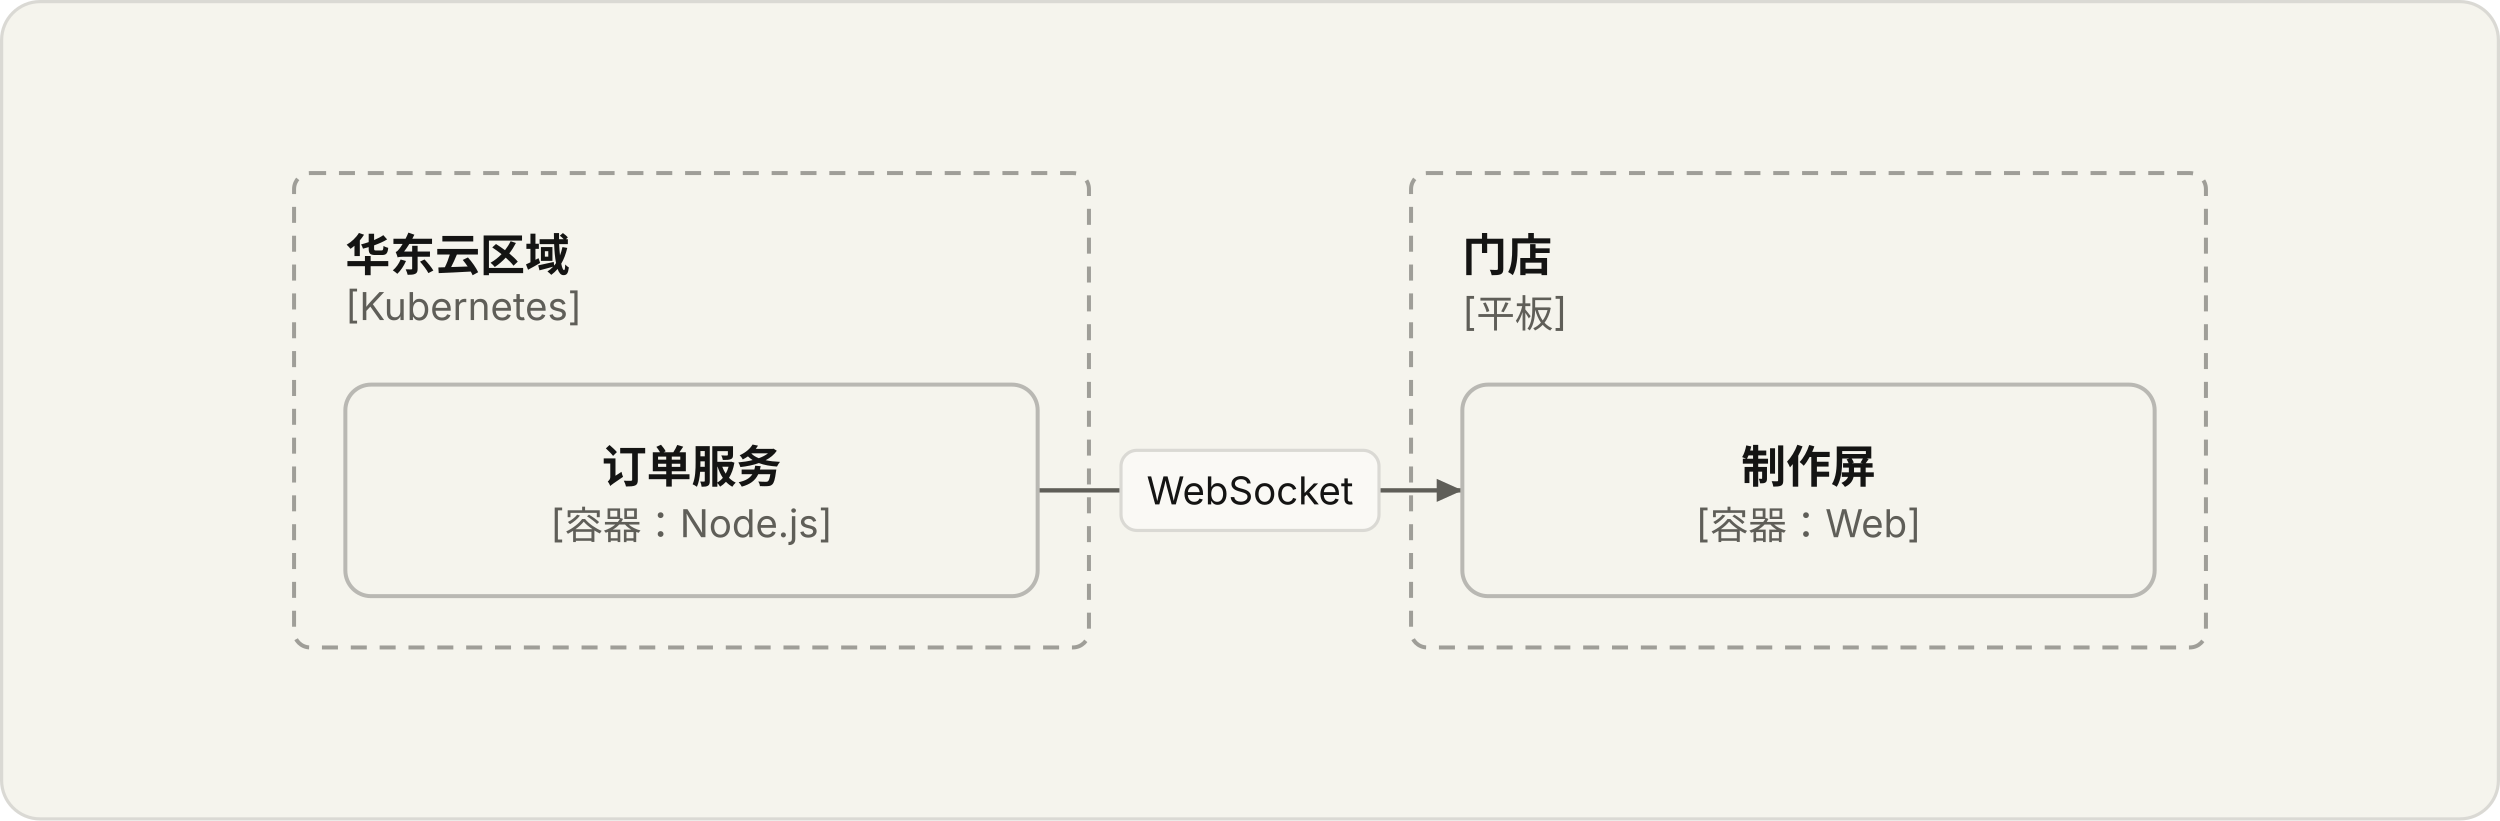
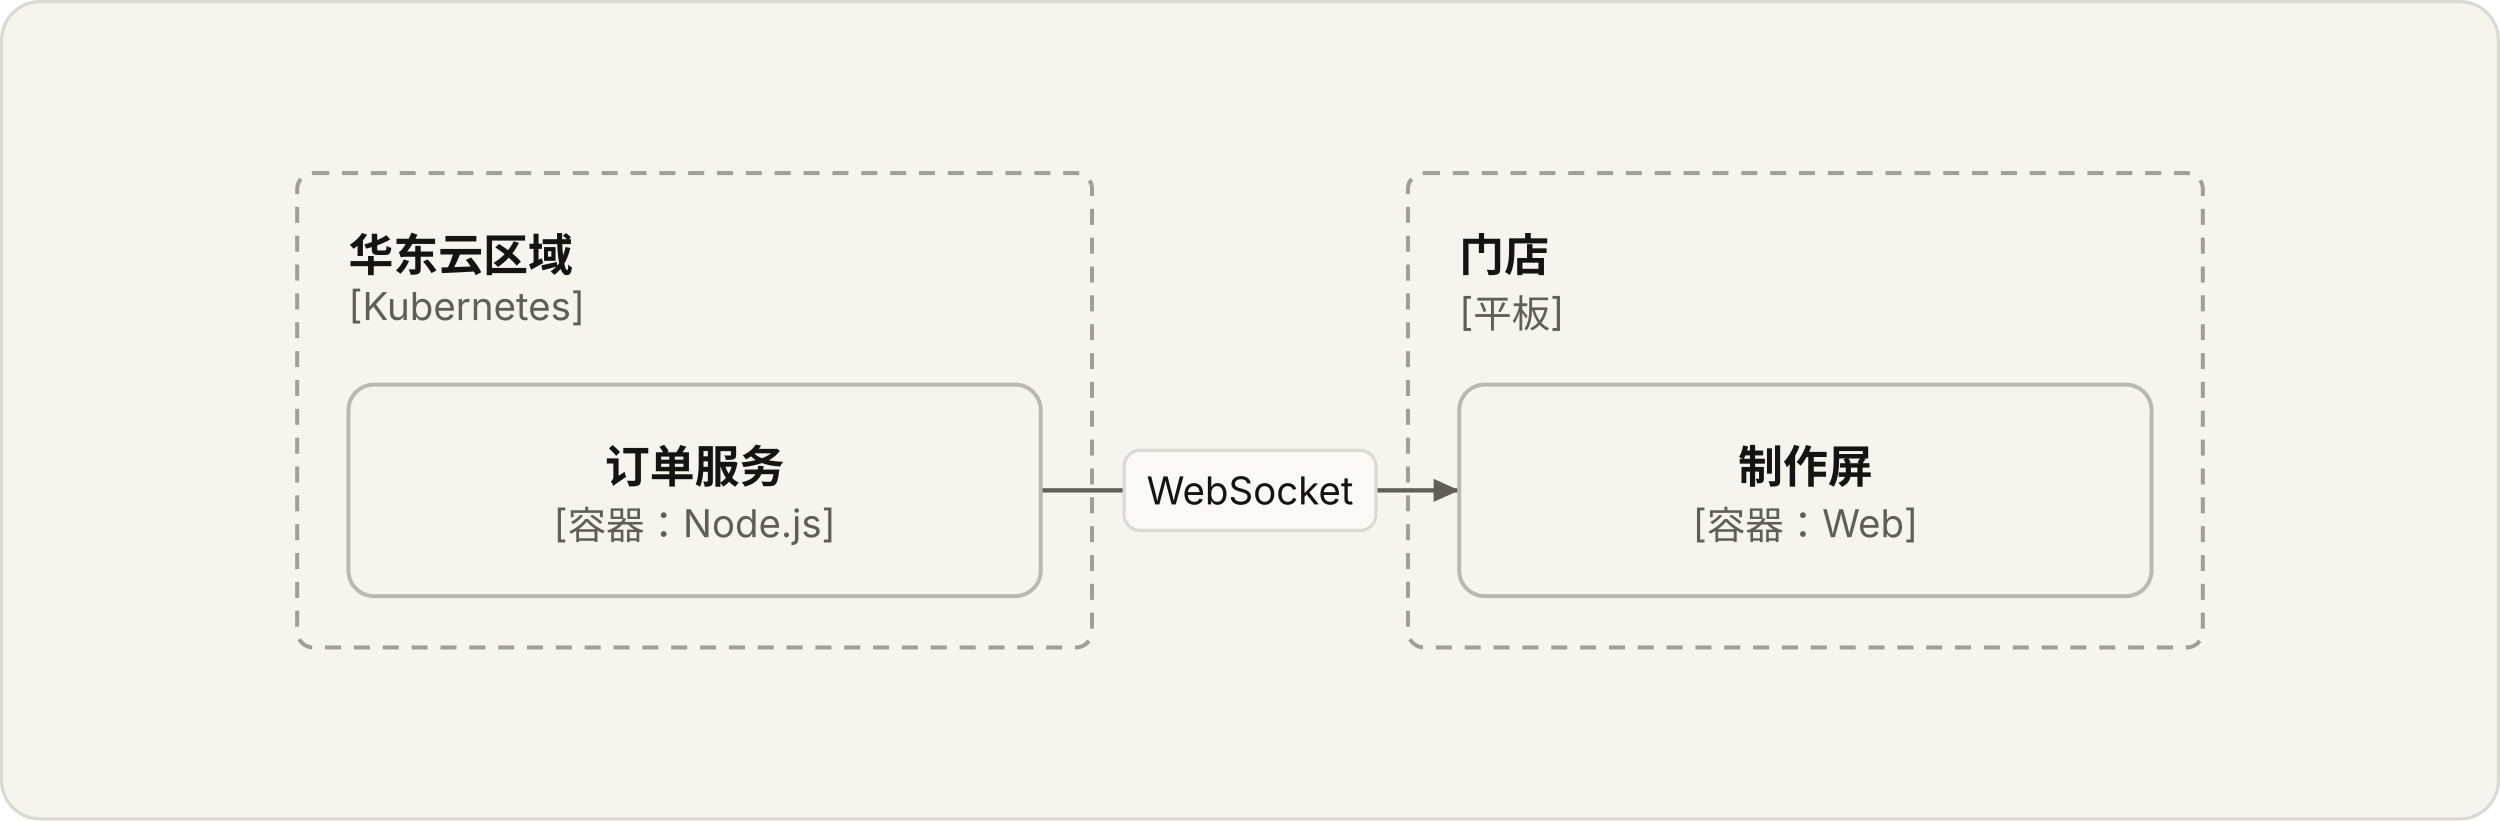
<svg xmlns="http://www.w3.org/2000/svg" width="780" height="256" viewBox="0 0 780 256" font-family="system-ui, -apple-system, BlinkMacSystemFont, &quot;Segoe UI&quot;, &quot;Noto Sans SC&quot;, &quot;Microsoft YaHei&quot;, sans-serif" role="img" lang="zh-CN">
  <rect x="0.5" y="0.5" width="779" height="255" rx="12" fill="#f5f4ed" stroke="#dad9d4" />
  <g transform="translate(11 16)">
    <svg width="758" height="224" viewBox="0 0 758 224" font-family="system-ui, -apple-system, BlinkMacSystemFont, &quot;Segoe UI&quot;, &quot;Noto Sans SC&quot;, &quot;Microsoft YaHei&quot;, sans-serif" role="img" aria-labelledby="g-diagram-C4Deployment-title">
-       <rect x="80.75" y="38" width="248" height="148" rx="5" fill="none" stroke="#9f9e98" stroke-width="1.25" stroke-dasharray="5 4" data-kc-kind="frame" data-kc-id="cloud" />
-       <text x="96.75" y="62.5" dominant-baseline="central" text-anchor="start" font-size="14" font-weight="600" fill="#141413">华东云区域</text>
-       <text x="96.75" y="79.5" dominant-baseline="central" text-anchor="start" font-size="12" font-weight="400" fill="#5f5e58">[Kubernetes]</text>
-       <rect x="429.25" y="38" width="248" height="148" rx="5" fill="none" stroke="#9f9e98" stroke-width="1.25" stroke-dasharray="5 4" data-kc-kind="frame" data-kc-id="shop" />
-       <text x="445.25" y="62.5" dominant-baseline="central" text-anchor="start" font-size="14" font-weight="600" fill="#141413">门店</text>
-       <text x="445.25" y="79.5" dominant-baseline="central" text-anchor="start" font-size="12" font-weight="400" fill="#5f5e58">[平板]</text>
-       <polyline points="312.75,137 445.25,137" fill="none" stroke="#5f5e58" stroke-width="1.35" stroke-linejoin="round" data-kc-kind="edge" data-kc-from="api" data-kc-to="bar" />
-       <polygon points="445.25,137 437.25,140.6 437.25,133.4" fill="#5f5e58" data-kc-kind="relation-marker" data-kc-from="api" data-kc-to="bar" data-kc-end="end" />
-       <rect x="96.75" y="104" width="216" height="66" rx="8" fill="#f5f4ed" stroke="#b9b8b3" stroke-width="1.25" data-kc-kind="node" data-kc-id="api" />
-       <text x="204.75" y="128.5" dominant-baseline="central" text-anchor="middle" font-size="14" font-weight="600" fill="#141413">订单服务</text>
-       <text x="204.75" y="145.5" dominant-baseline="central" text-anchor="middle" font-size="12" font-weight="400" fill="#5f5e58">[容器：Node.js]</text>
-       <rect x="445.25" y="104" width="216" height="66" rx="8" fill="#f5f4ed" stroke="#b9b8b3" stroke-width="1.25" data-kc-kind="node" data-kc-id="bar" />
-       <text x="553.25" y="128.5" dominant-baseline="central" text-anchor="middle" font-size="14" font-weight="600" fill="#141413">制作屏</text>
-       <text x="553.25" y="145.5" dominant-baseline="central" text-anchor="middle" font-size="12" font-weight="400" fill="#5f5e58">[容器：Web]</text>
+       <rect x="81.716" y="38" width="248" height="148" rx="5" fill="none" stroke="#9f9e98" stroke-width="1.25" stroke-dasharray="5 4" data-kc-kind="frame" data-kc-id="cloud" />
+       <text x="97.716" y="62.5" dominant-baseline="central" text-anchor="start" font-size="14" font-weight="600" fill="#141413">华东云区域</text>
+       <text x="97.716" y="79.5" dominant-baseline="central" text-anchor="start" font-size="12" font-weight="400" fill="#5f5e58">[Kubernetes]</text>
+       <rect x="428.284" y="38" width="248" height="148" rx="5" fill="none" stroke="#9f9e98" stroke-width="1.25" stroke-dasharray="5 4" data-kc-kind="frame" data-kc-id="shop" />
+       <text x="444.284" y="62.5" dominant-baseline="central" text-anchor="start" font-size="14" font-weight="600" fill="#141413">门店</text>
+       <text x="444.284" y="79.5" dominant-baseline="central" text-anchor="start" font-size="12" font-weight="400" fill="#5f5e58">[平板]</text>
+       <polyline points="313.716,137 444.284,137" fill="none" stroke="#5f5e58" stroke-width="1.35" stroke-linejoin="round" data-kc-kind="edge" data-kc-from="api" data-kc-to="bar" />
+       <polygon points="444.284,137 436.284,140.6 436.284,133.4" fill="#5f5e58" data-kc-kind="relation-marker" data-kc-from="api" data-kc-to="bar" data-kc-end="end" />
+       <rect x="97.716" y="104" width="216" height="66" rx="8" fill="#f5f4ed" stroke="#b9b8b3" stroke-width="1.25" data-kc-kind="node" data-kc-id="api" />
+       <text x="205.716" y="128.5" dominant-baseline="central" text-anchor="middle" font-size="14" font-weight="600" fill="#141413">订单服务</text>
+       <text x="205.716" y="145.5" dominant-baseline="central" text-anchor="middle" font-size="12" font-weight="400" fill="#5f5e58">[容器：Node.js]</text>
+       <rect x="444.284" y="104" width="216" height="66" rx="8" fill="#f5f4ed" stroke="#b9b8b3" stroke-width="1.25" data-kc-kind="node" data-kc-id="bar" />
+       <text x="552.284" y="128.5" dominant-baseline="central" text-anchor="middle" font-size="14" font-weight="600" fill="#141413">制作屏</text>
+       <text x="552.284" y="145.5" dominant-baseline="central" text-anchor="middle" font-size="12" font-weight="400" fill="#5f5e58">[容器：Web]</text>
      <g data-kc-kind="edge-label-group" data-kc-from="api" data-kc-to="bar">
-         <rect x="338.75" y="124.5" width="80.5" height="25" fill="#faf9f5" stroke="#dad9d4" rx="5" />
+         <rect x="339.716" y="124.5" width="78.568" height="25" fill="#faf9f5" stroke="#dad9d4" rx="5" />
        <text x="379" y="137" dominant-baseline="central" text-anchor="middle" font-size="12" font-weight="400" fill="#141413">WebSocket</text>
      </g>
    </svg>
  </g>
</svg>
